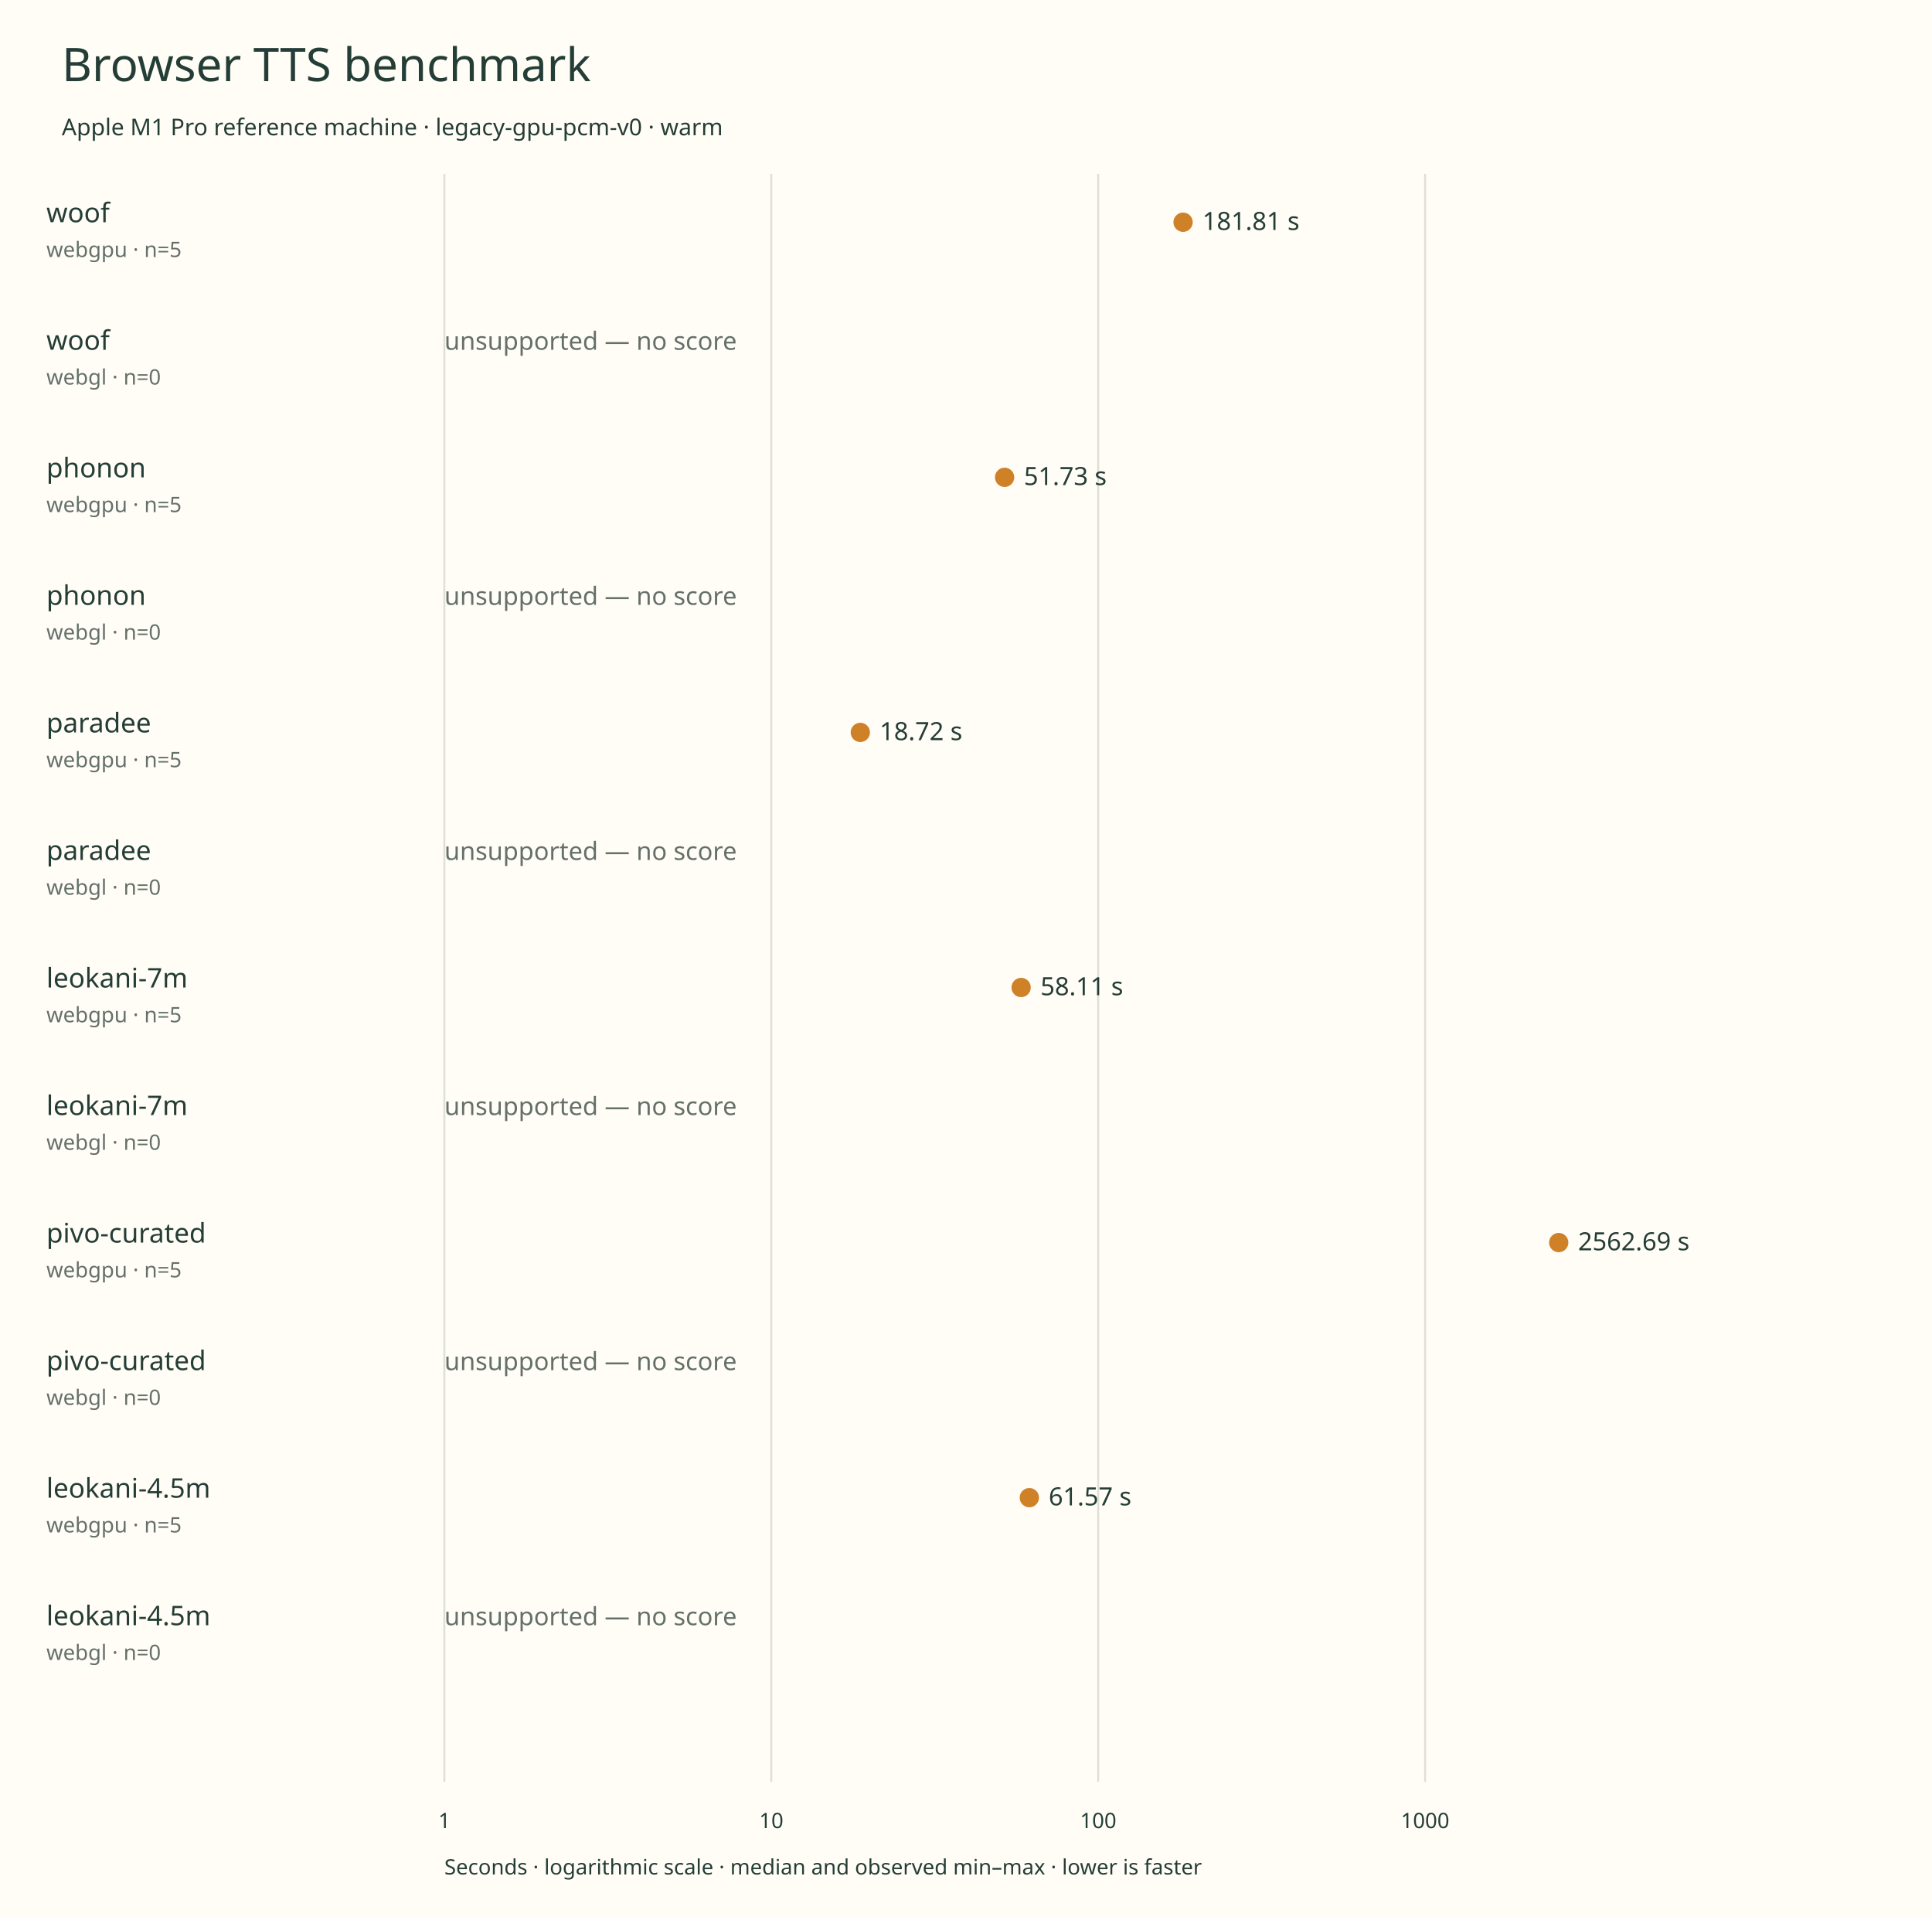
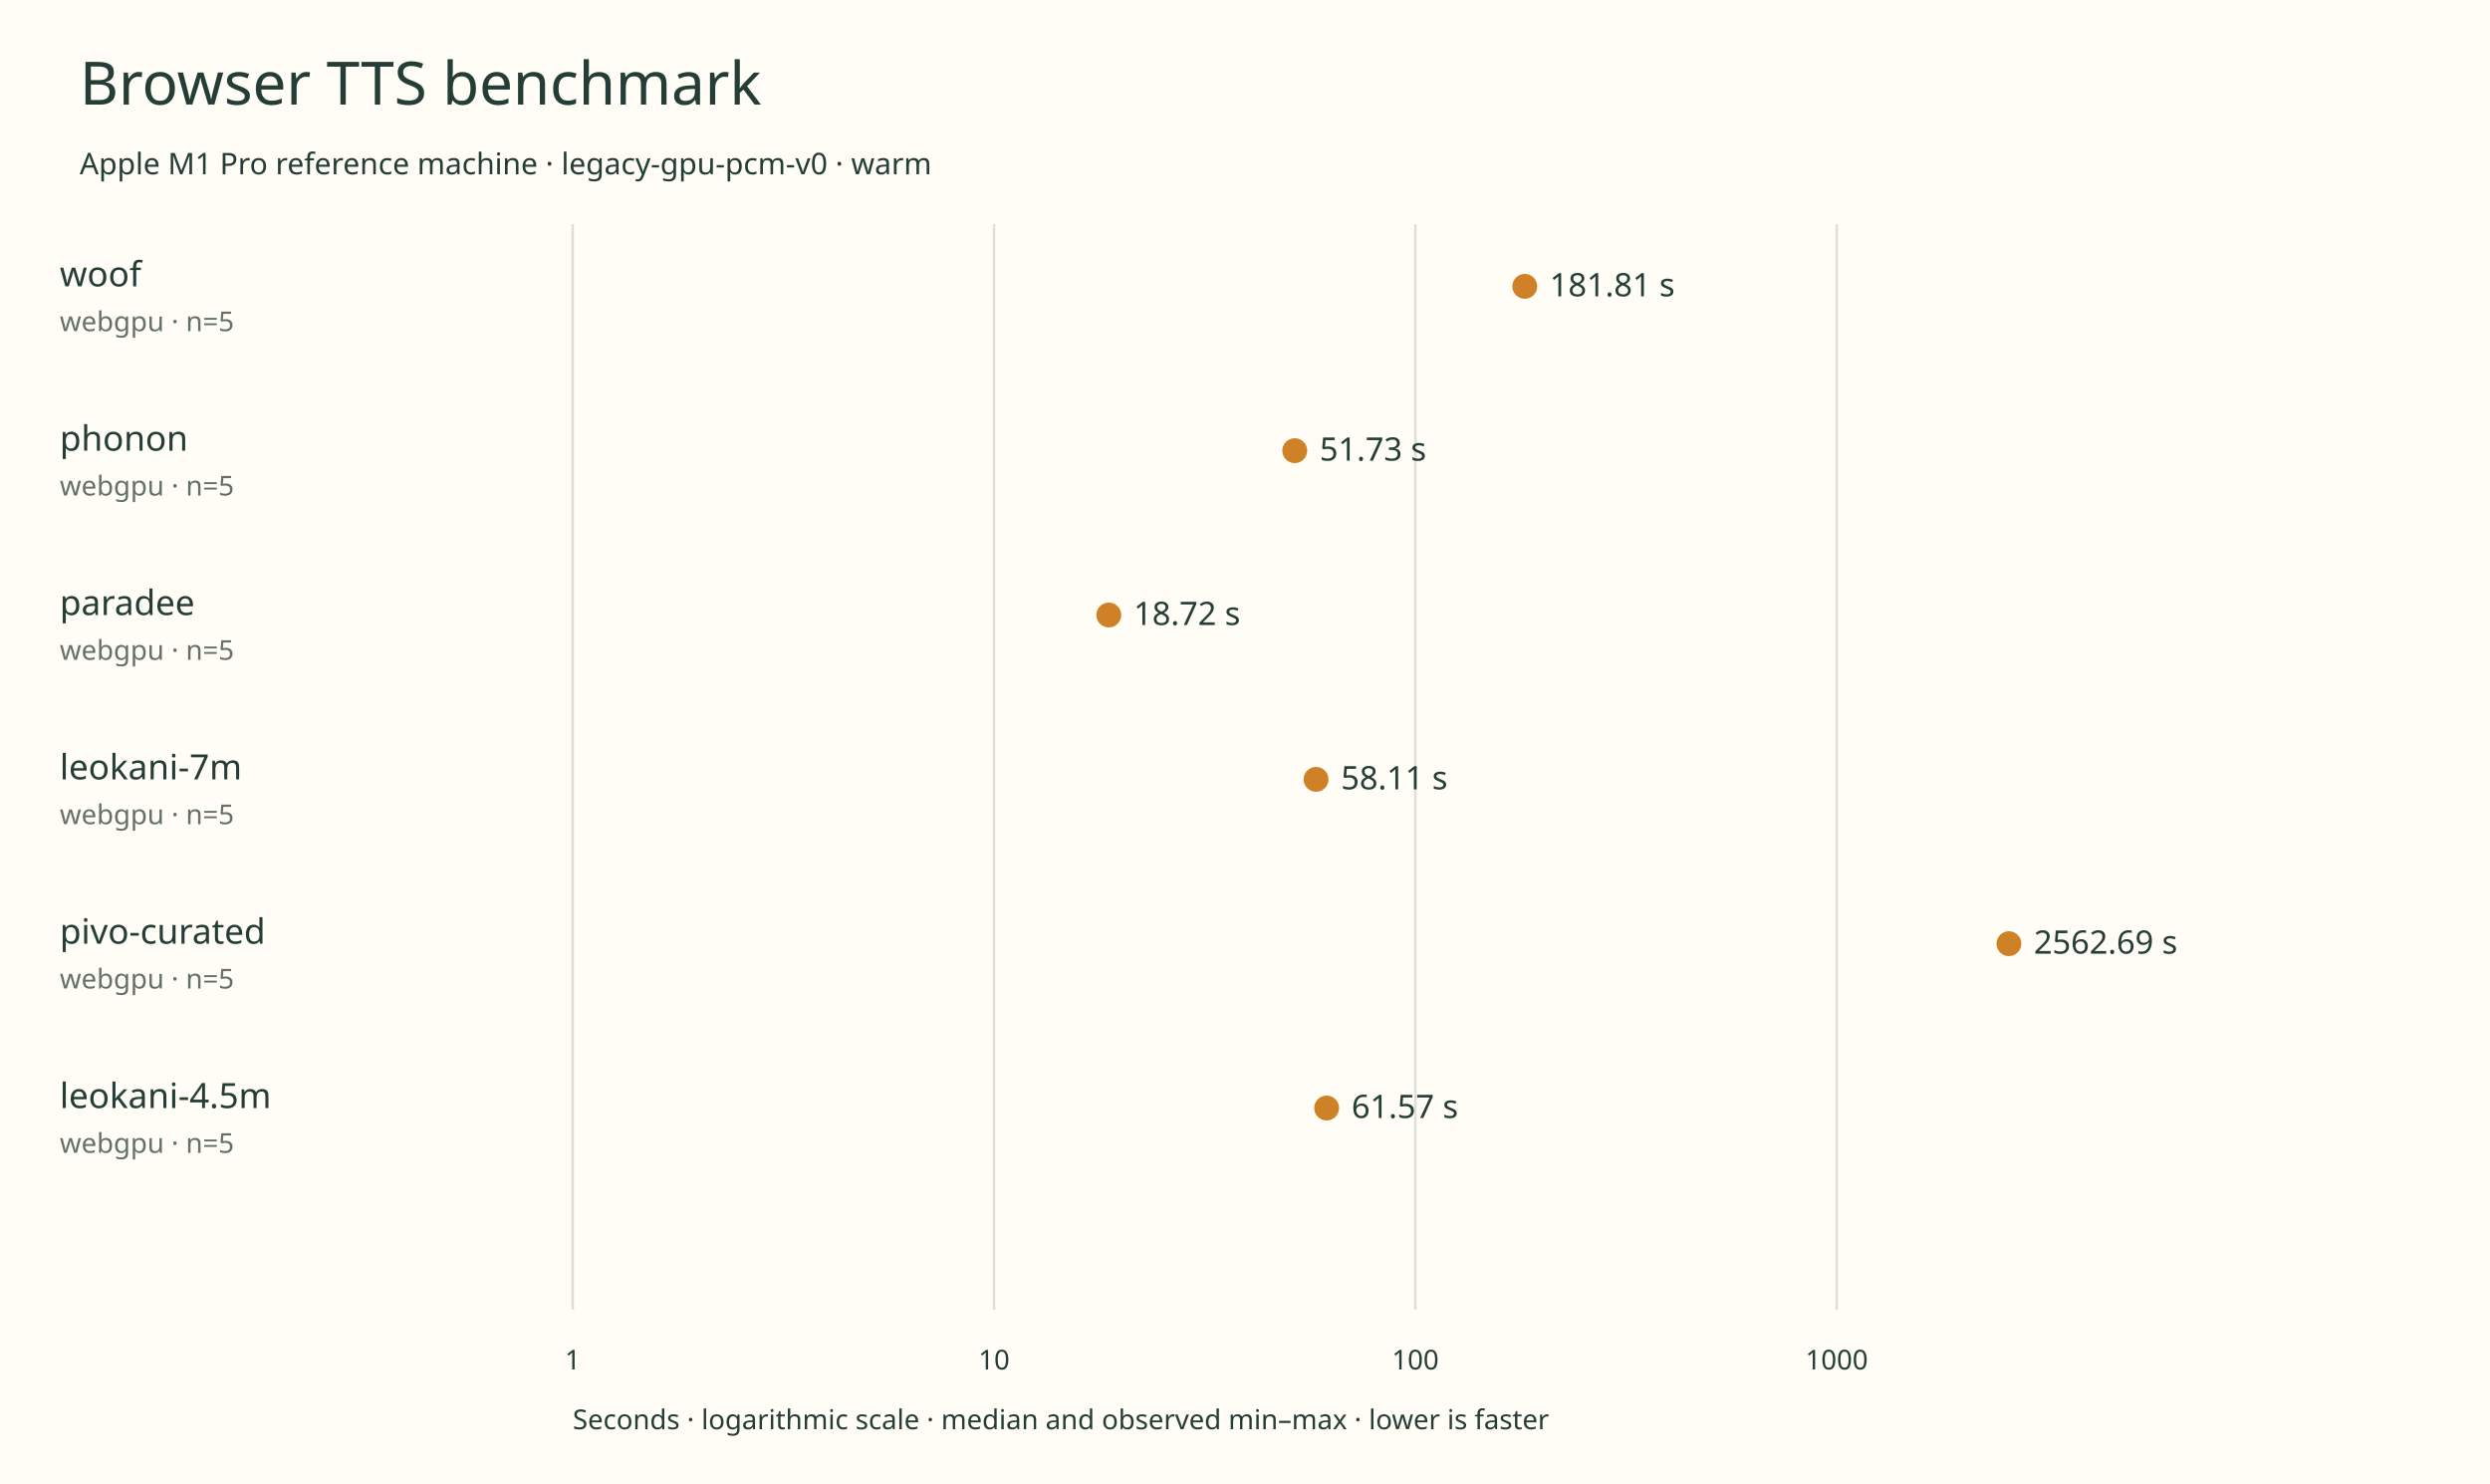
- <svg xmlns="http://www.w3.org/2000/svg" width="1000" height="992" viewBox="0 0 1000 992" role="img" aria-labelledby="title desc">
+ <svg xmlns="http://www.w3.org/2000/svg" width="1000" height="596" viewBox="0 0 1000 596" role="img" aria-labelledby="title desc">
  <rect width="100%" height="100%" fill="#fffdf6" />
  <g font-family="system-ui,sans-serif" fill="#243e37">
    <text x="32" y="42" font-size="24">Browser TTS benchmark</text>
    <text x="32" y="70" font-size="12">Apple M1 Pro reference machine · legacy-gpu-pcm-v0 · warm</text>
-     <path d="M230 90V922" stroke="#dedfd5" />
-     <text x="230" y="946" text-anchor="middle" font-size="11">1</text>
-     <path d="M399.212 90V922" stroke="#dedfd5" />
-     <text x="399.212" y="946" text-anchor="middle" font-size="11">10</text>
-     <path d="M568.424 90V922" stroke="#dedfd5" />
-     <text x="568.424" y="946" text-anchor="middle" font-size="11">100</text>
-     <path d="M737.636 90V922" stroke="#dedfd5" />
-     <text x="737.636" y="946" text-anchor="middle" font-size="11">1000</text>
+     <path d="M230 90V526" stroke="#dedfd5" />
+     <text x="230" y="550" text-anchor="middle" font-size="11">1</text>
+     <path d="M399.212 90V526" stroke="#dedfd5" />
+     <text x="399.212" y="550" text-anchor="middle" font-size="11">10</text>
+     <path d="M568.424 90V526" stroke="#dedfd5" />
+     <text x="568.424" y="550" text-anchor="middle" font-size="11">100</text>
+     <path d="M737.636 90V526" stroke="#dedfd5" />
+     <text x="737.636" y="550" text-anchor="middle" font-size="11">1000</text>
    <text x="24" y="115" font-size="14">woof</text>
    <text x="24" y="133" font-size="11" fill="#64706a">webgpu · n=5</text>
    <path d="M611.994 115H612.513" stroke="#243e37" stroke-width="2" />
    <circle cx="612.354" cy="115" r="5" fill="#cf8128" />
    <text x="622.354" y="119" font-size="13">181.81 s</text>
-     <text x="24" y="181" font-size="14">woof</text>
-     <text x="24" y="199" font-size="11" fill="#64706a">webgl · n=0</text>
-     <text x="230" y="181" font-size="13" fill="#64706a">unsupported — no score</text>
-     <text x="24" y="247" font-size="14">phonon</text>
+     <text x="24" y="181" font-size="14">phonon</text>
+     <text x="24" y="199" font-size="11" fill="#64706a">webgpu · n=5</text>
+     <path d="M519.927 181H520.185" stroke="#243e37" stroke-width="2" />
+     <circle cx="519.98" cy="181" r="5" fill="#cf8128" />
+     <text x="529.98" y="185" font-size="13">51.73 s</text>
+     <text x="24" y="247" font-size="14">paradee</text>
    <text x="24" y="265" font-size="11" fill="#64706a">webgpu · n=5</text>
-     <path d="M519.927 247H520.185" stroke="#243e37" stroke-width="2" />
-     <circle cx="519.98" cy="247" r="5" fill="#cf8128" />
-     <text x="529.98" y="251" font-size="13">51.73 s</text>
-     <text x="24" y="313" font-size="14">phonon</text>
-     <text x="24" y="331" font-size="11" fill="#64706a">webgl · n=0</text>
-     <text x="230" y="313" font-size="13" fill="#64706a">unsupported — no score</text>
-     <text x="24" y="379" font-size="14">paradee</text>
+     <path d="M445.071 247H445.648" stroke="#243e37" stroke-width="2" />
+     <circle cx="445.294" cy="247" r="5" fill="#cf8128" />
+     <text x="455.294" y="251" font-size="13">18.72 s</text>
+     <text x="24" y="313" font-size="14">leokani-7m</text>
+     <text x="24" y="331" font-size="11" fill="#64706a">webgpu · n=5</text>
+     <path d="M527.519 313H528.937" stroke="#243e37" stroke-width="2" />
+     <circle cx="528.536" cy="313" r="5" fill="#cf8128" />
+     <text x="538.536" y="317" font-size="13">58.11 s</text>
+     <text x="24" y="379" font-size="14">pivo-curated</text>
    <text x="24" y="397" font-size="11" fill="#64706a">webgpu · n=5</text>
-     <path d="M445.071 379H445.648" stroke="#243e37" stroke-width="2" />
-     <circle cx="445.294" cy="379" r="5" fill="#cf8128" />
-     <text x="455.294" y="383" font-size="13">18.72 s</text>
-     <text x="24" y="445" font-size="14">paradee</text>
-     <text x="24" y="463" font-size="11" fill="#64706a">webgl · n=0</text>
-     <text x="230" y="445" font-size="13" fill="#64706a">unsupported — no score</text>
-     <text x="24" y="511" font-size="14">leokani-7m</text>
-     <text x="24" y="529" font-size="11" fill="#64706a">webgpu · n=5</text>
-     <path d="M527.519 511H528.937" stroke="#243e37" stroke-width="2" />
-     <circle cx="528.536" cy="511" r="5" fill="#cf8128" />
-     <text x="538.536" y="515" font-size="13">58.11 s</text>
-     <text x="24" y="577" font-size="14">leokani-7m</text>
-     <text x="24" y="595" font-size="11" fill="#64706a">webgl · n=0</text>
-     <text x="230" y="577" font-size="13" fill="#64706a">unsupported — no score</text>
-     <text x="24" y="643" font-size="14">pivo-curated</text>
-     <text x="24" y="661" font-size="11" fill="#64706a">webgpu · n=5</text>
-     <path d="M806.188 643H806.805" stroke="#243e37" stroke-width="2" />
-     <circle cx="806.792" cy="643" r="5" fill="#cf8128" />
-     <text x="816.792" y="647" font-size="13">2562.69 s</text>
-     <text x="24" y="709" font-size="14">pivo-curated</text>
-     <text x="24" y="727" font-size="11" fill="#64706a">webgl · n=0</text>
-     <text x="230" y="709" font-size="13" fill="#64706a">unsupported — no score</text>
-     <text x="24" y="775" font-size="14">leokani-4.5m</text>
-     <text x="24" y="793" font-size="11" fill="#64706a">webgpu · n=5</text>
-     <path d="M532.65 775H533.832" stroke="#243e37" stroke-width="2" />
-     <circle cx="532.786" cy="775" r="5" fill="#cf8128" />
-     <text x="542.786" y="779" font-size="13">61.57 s</text>
-     <text x="24" y="841" font-size="14">leokani-4.5m</text>
-     <text x="24" y="859" font-size="11" fill="#64706a">webgl · n=0</text>
-     <text x="230" y="841" font-size="13" fill="#64706a">unsupported — no score</text>
-     <text x="230" y="970" font-size="11">Seconds · logarithmic scale · median and observed min–max · lower is faster</text>
+     <path d="M806.188 379H806.805" stroke="#243e37" stroke-width="2" />
+     <circle cx="806.792" cy="379" r="5" fill="#cf8128" />
+     <text x="816.792" y="383" font-size="13">2562.69 s</text>
+     <text x="24" y="445" font-size="14">leokani-4.5m</text>
+     <text x="24" y="463" font-size="11" fill="#64706a">webgpu · n=5</text>
+     <path d="M532.65 445H533.832" stroke="#243e37" stroke-width="2" />
+     <circle cx="532.786" cy="445" r="5" fill="#cf8128" />
+     <text x="542.786" y="449" font-size="13">61.57 s</text>
+     <text x="230" y="574" font-size="11">Seconds · logarithmic scale · median and observed min–max · lower is faster</text>
  </g>
</svg>
